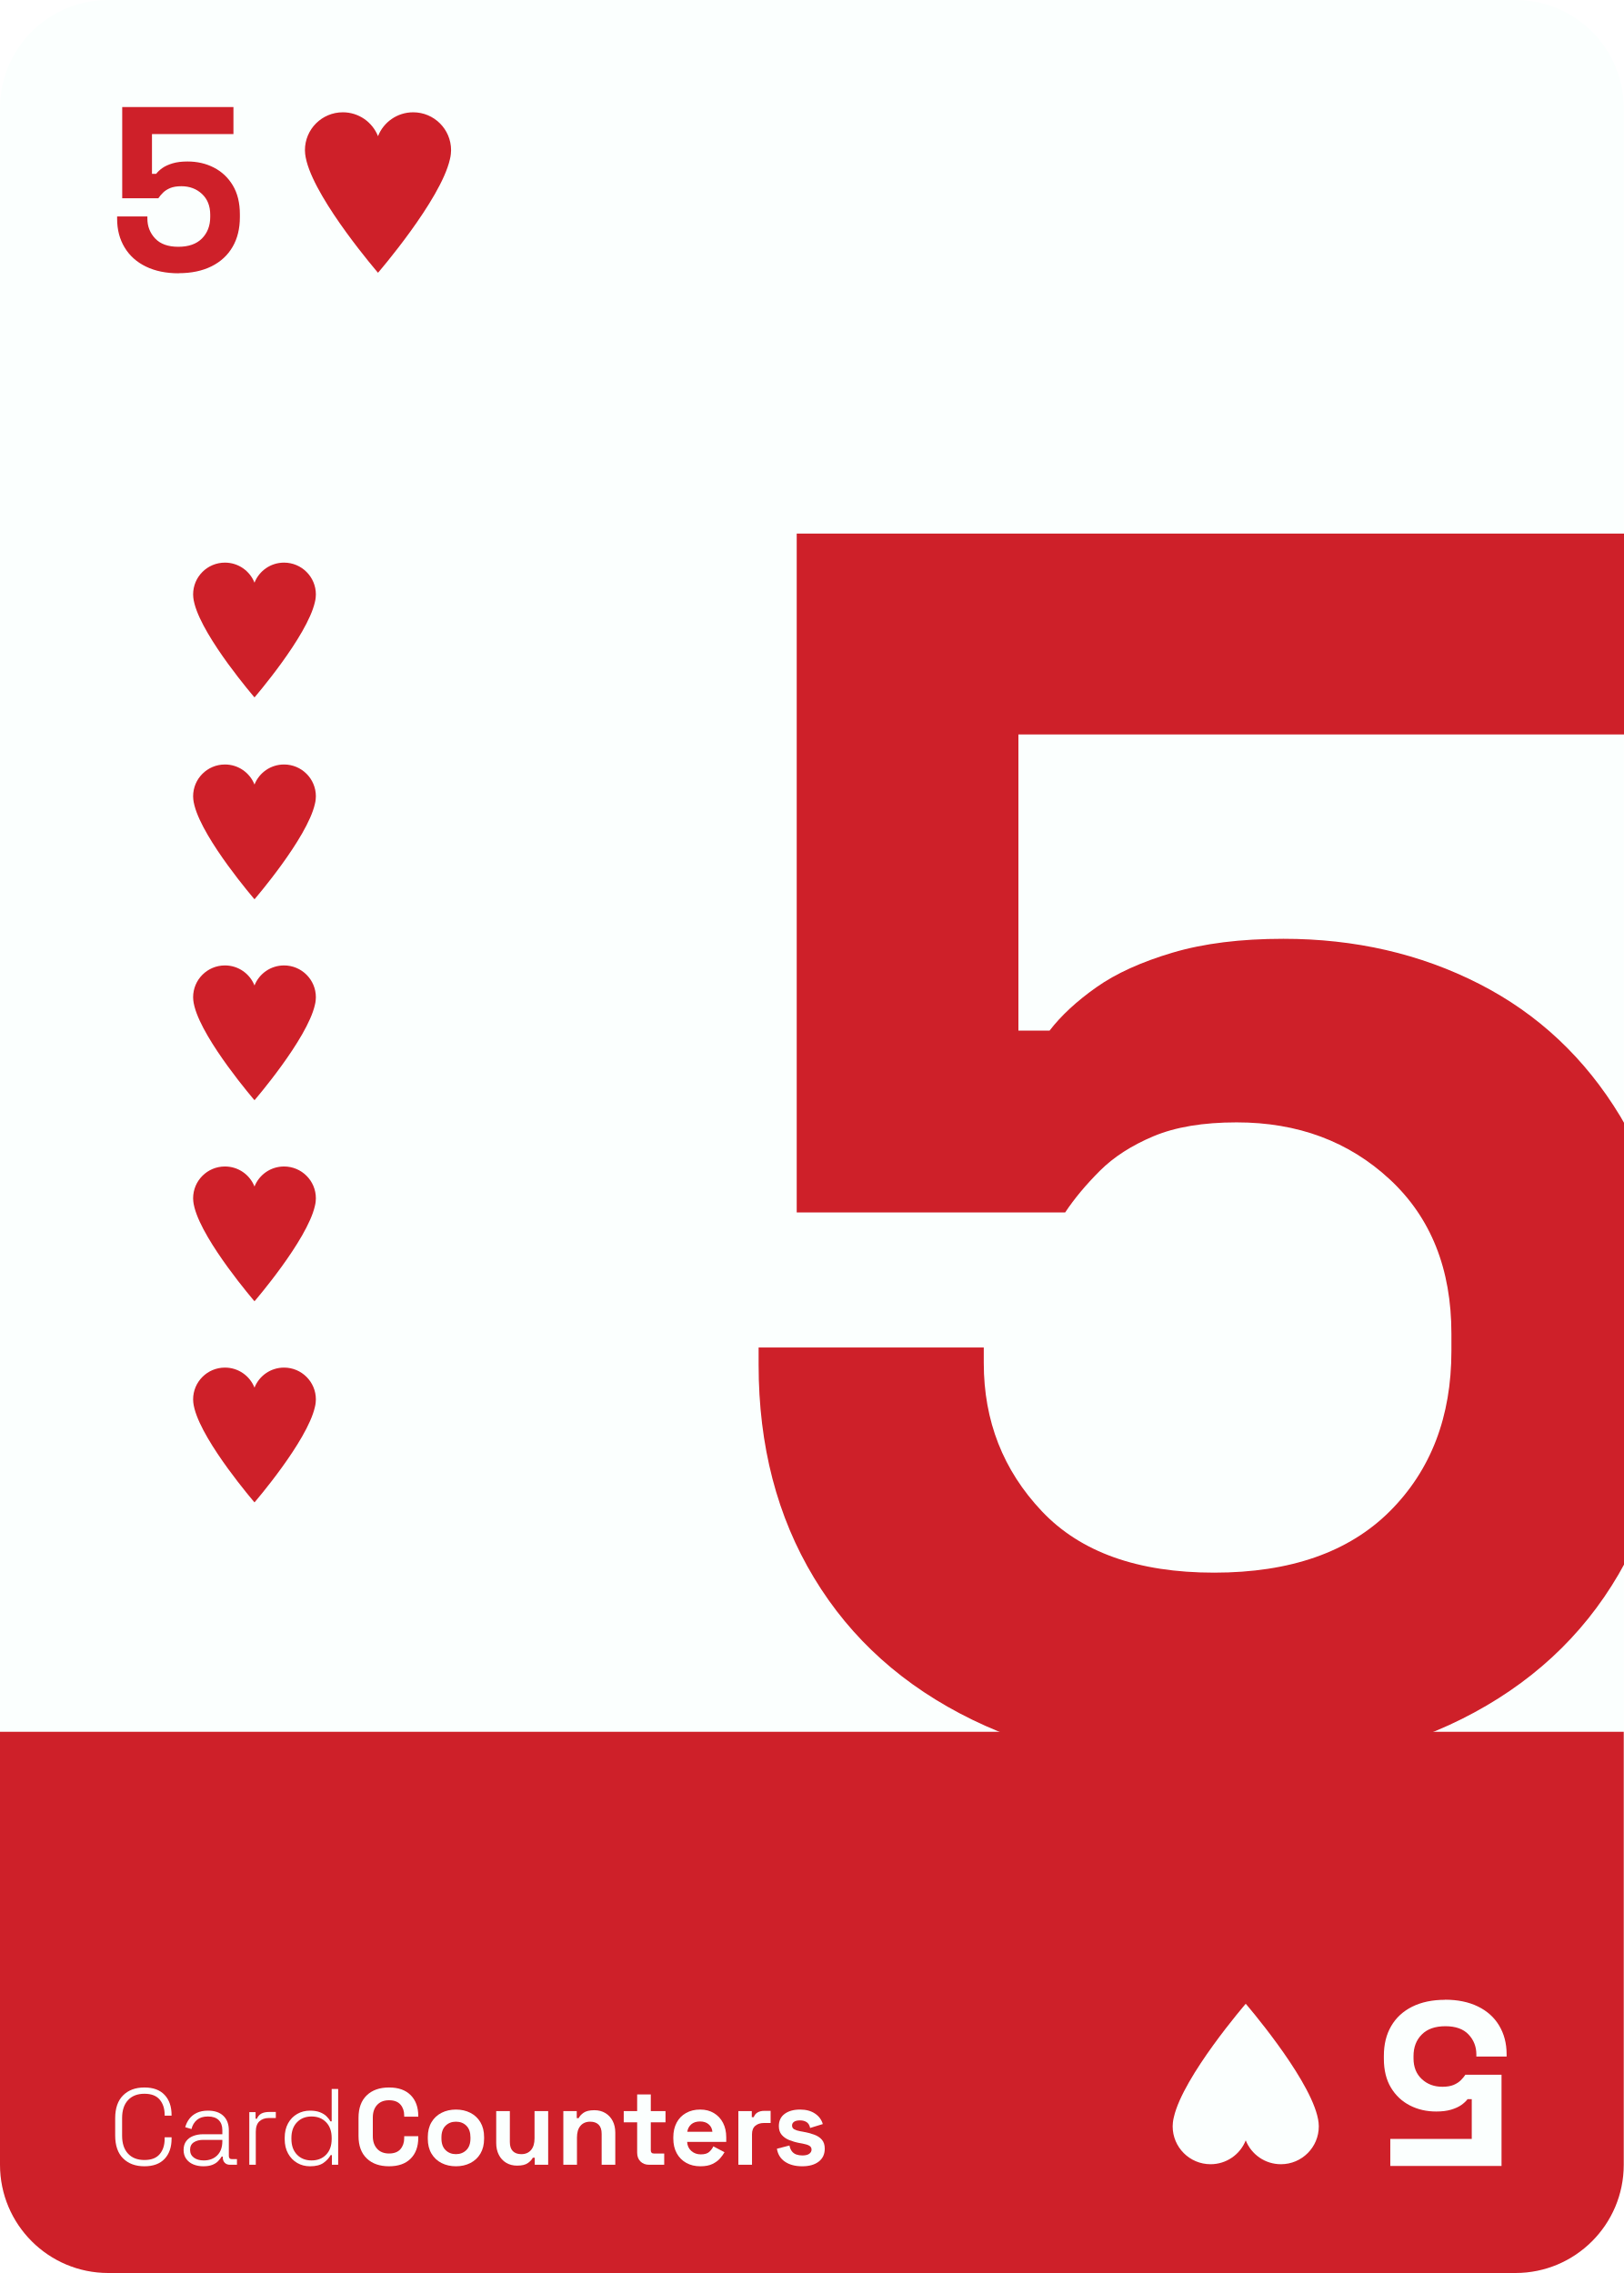
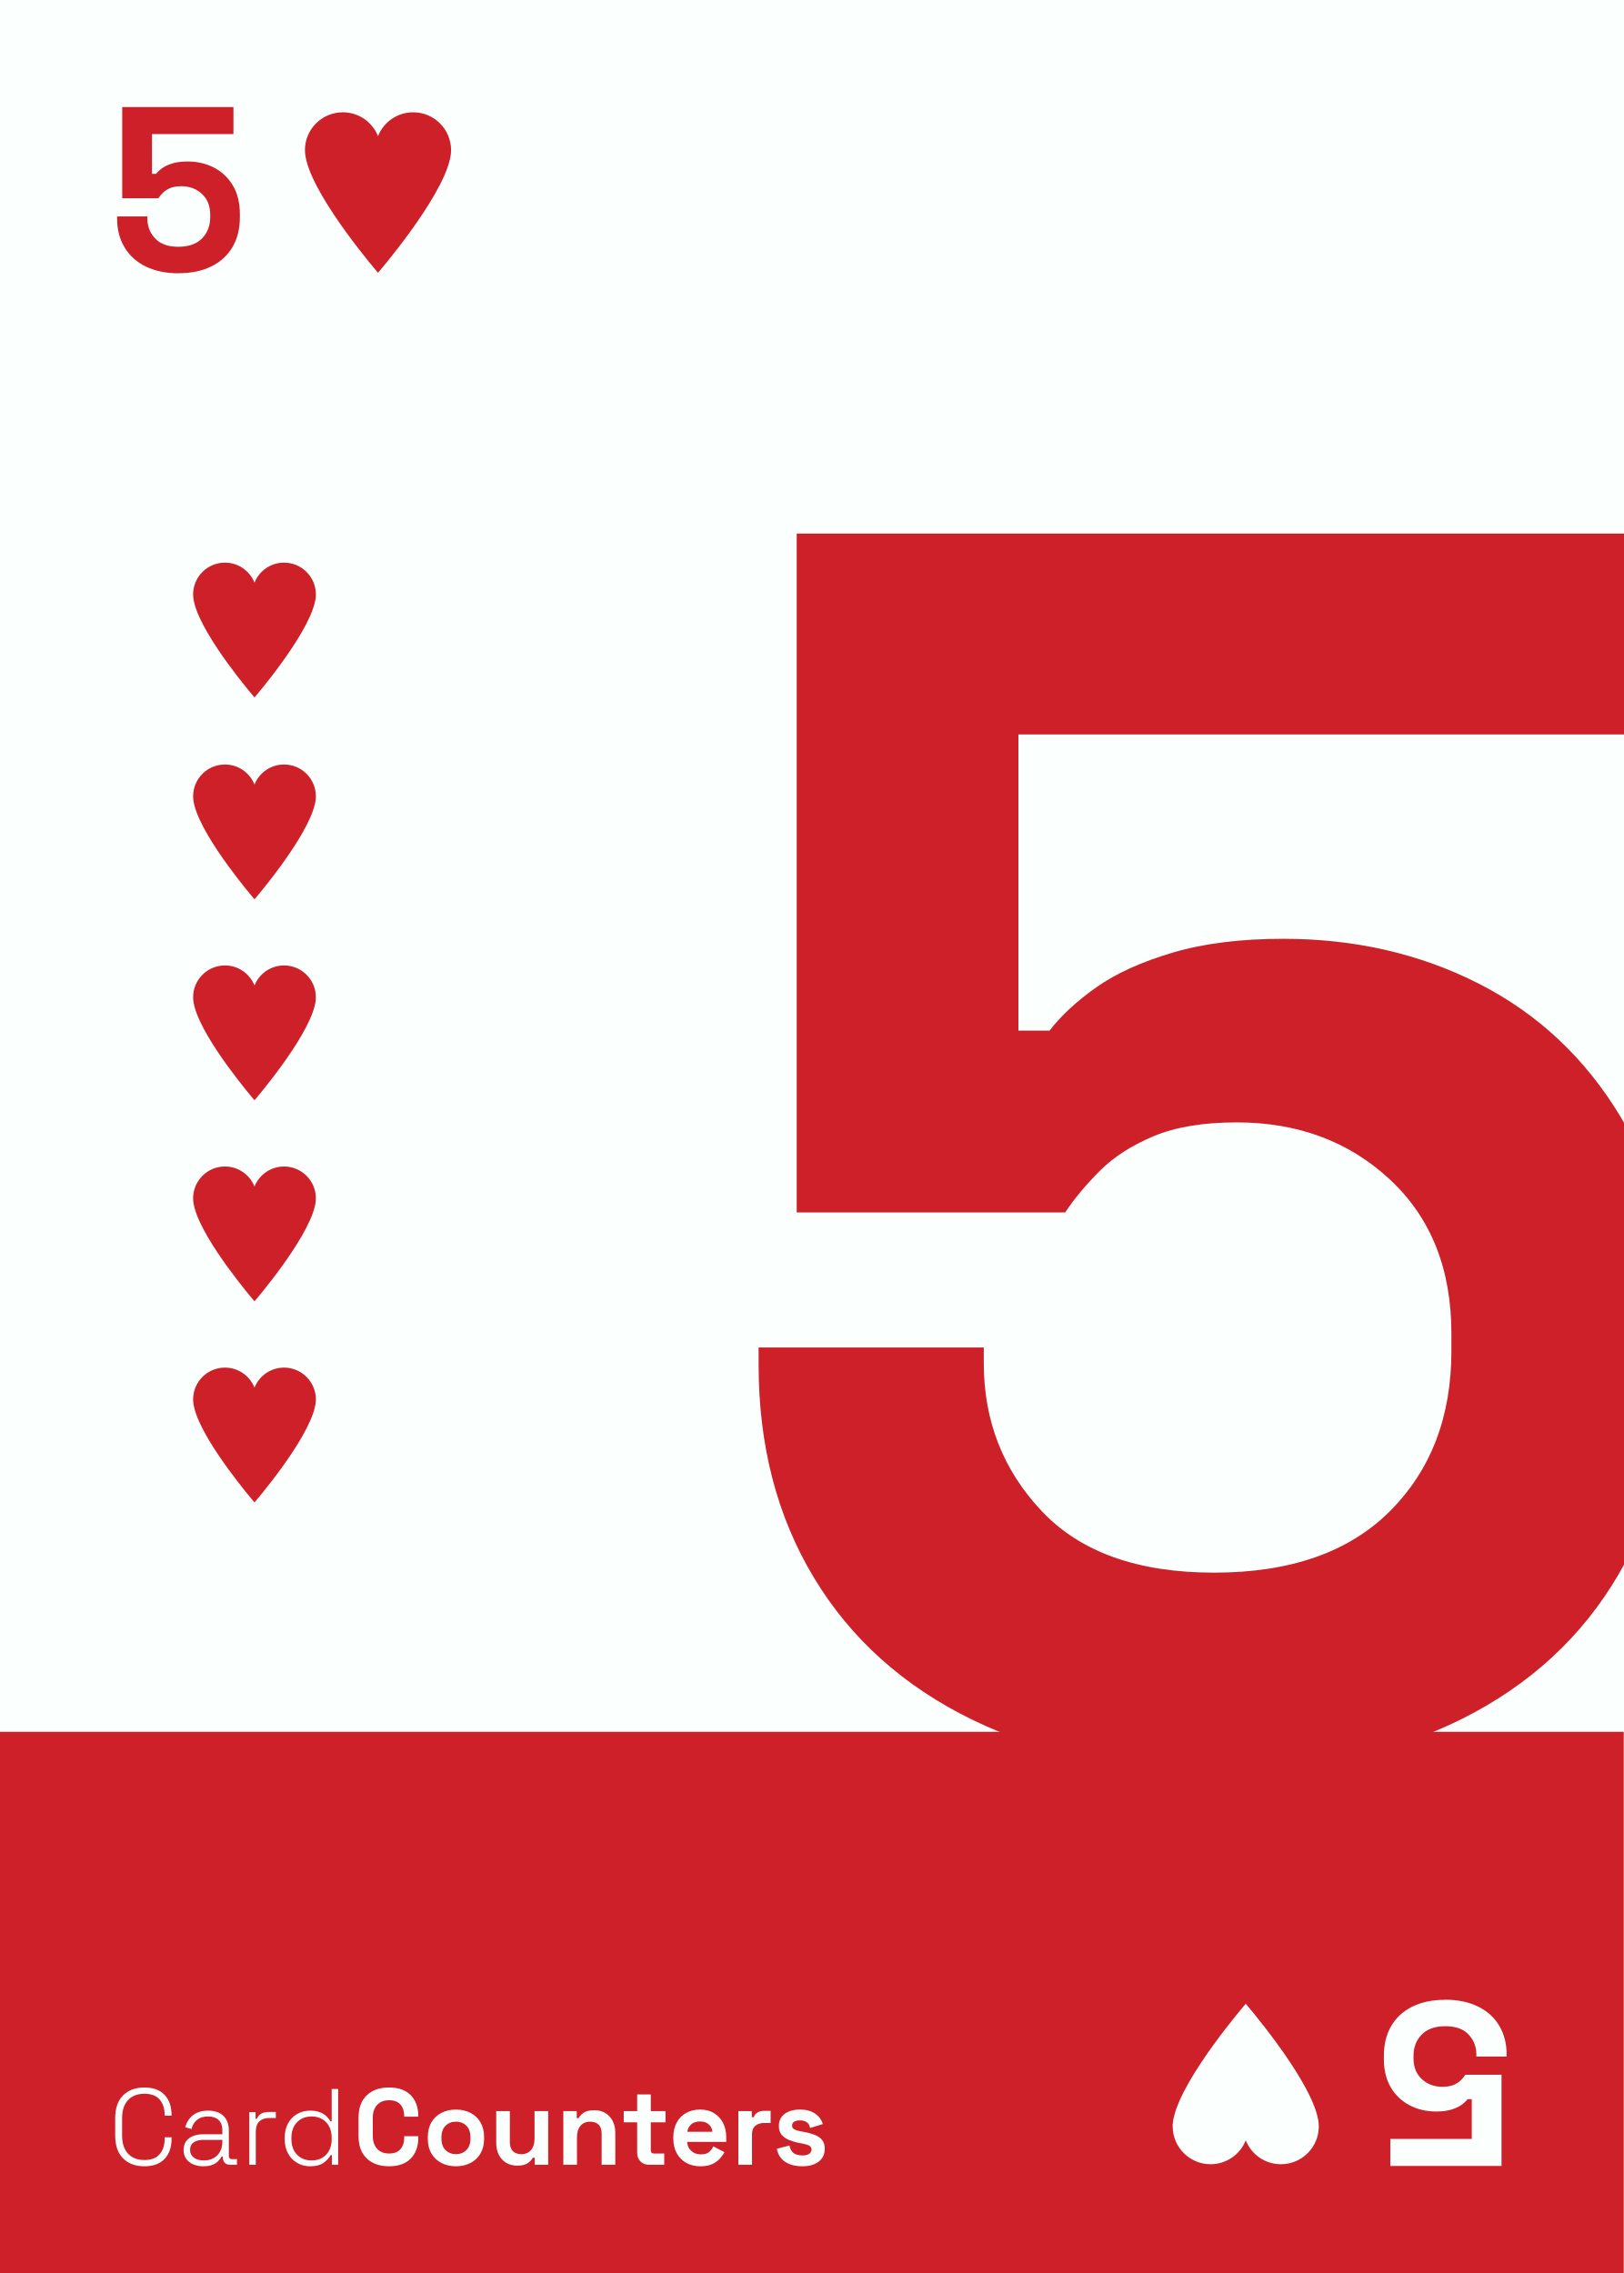
- <svg xmlns="http://www.w3.org/2000/svg" xmlns:xlink="http://www.w3.org/1999/xlink" id="Layer_1" data-name="Layer 1" viewBox="0 0 300 420">
+ <svg xmlns="http://www.w3.org/2000/svg" xmlns:xlink="http://www.w3.org/1999/xlink" id="Layer_1" version="1.1" viewBox="0 0 300 420">
  <defs>
    <style>
-       .cls-1 {
+       .st0 {
+         fill: none;
+       }
+ 
+       .st1 {
        fill: #ce2029;
      }

-       .cls-2 {
+       .st2 {
+         clip-path: url(#clippath-1);
+       }
+ 
+       .st3 {
+         clip-path: url(#clippath-3);
+       }
+ 
+       .st4 {
+         clip-path: url(#clippath-4);
+       }
+ 
+       .st5 {
+         clip-path: url(#clippath-2);
+       }
+ 
+       .st6 {
+         clip-path: url(#clippath-5);
+       }
+ 
+       .st7 {
        fill: #fbfffe;
+       }
+ 
+       .st8 {
+         clip-path: url(#clippath);
      }
    </style>
    <symbol id="Hearts" viewBox="0 0 27 29.65">
-       <path class="cls-1" d="M27,7c0,.22-.01.45-.04.68-.03.33-.09.67-.18,1.02-1.72,7.55-13.28,20.95-13.28,20.95,0,0-11.18-12.96-13.19-20.57-.02-.06-.03-.11-.04-.17-.11-.43-.19-.84-.23-1.23-.03-.23-.04-.46-.04-.68C0,3.13,3.13,0,7,0c2.95,0,5.47,1.82,6.5,4.41,1.02-2.59,3.55-4.41,6.5-4.41,3.86,0,7,3.13,7,7Z" />
+       <path class="st1" d="M27,22.65c0-.22-.01-.45-.04-.68-.03-.33-.09-.67-.18-1.02C25.06,13.4,13.5,0,13.5,0,13.5,0,2.32,12.96.31,20.57c-.02.06-.03.11-.04.17-.11.43-.19.84-.23,1.23-.03.23-.04.46-.04.68,0,3.87,3.13,7,7,7,2.95,0,5.47-1.82,6.5-4.41,1.02,2.59,3.55,4.41,6.5,4.41,3.86,0,7-3.13,7-7Z" />
    </symbol>
-     <symbol id="Hearts_Light_" data-name="Hearts (Light)" viewBox="0 0 27 29.65">
-       <path class="cls-2" d="M0,22.65c0-.22.01-.45.04-.68.03-.33.09-.67.18-1.02C1.94,13.4,13.5,0,13.5,0c0,0,11.18,12.96,13.19,20.57.02.06.03.11.04.17.11.43.19.84.23,1.23.03.23.04.46.04.68,0,3.87-3.13,7-7,7-2.95,0-5.47-1.82-6.5-4.41-1.02,2.59-3.55,4.41-6.5,4.41-3.86,0-7-3.13-7-7Z" />
+     <symbol id="Hearts_Light_" viewBox="0 0 27 29.65">
+       <path class="st7" d="M0,7c0,.22,0,.45.04.68.03.33.09.67.18,1.02,1.72,7.55,13.28,20.95,13.28,20.95,0,0,11.18-12.96,13.19-20.57.02-.06.03-.11.04-.17.11-.43.19-.84.23-1.23.03-.23.04-.46.04-.68,0-3.87-3.13-7-7-7-2.95,0-5.47,1.82-6.5,4.41C12.48,1.82,9.95,0,7,0,3.14,0,0,3.13,0,7Z" />
    </symbol>
+     <clipPath id="clippath">
+       <rect class="st0" x="35.68" y="103.96" width="22.68" height="24.91" />
+     </clipPath>
+     <clipPath id="clippath-1">
+       <rect class="st0" x="35.68" y="141.26" width="22.68" height="24.91" />
+     </clipPath>
+     <clipPath id="clippath-2">
+       <rect class="st0" x="35.68" y="178.39" width="22.68" height="24.91" />
+     </clipPath>
+     <clipPath id="clippath-3">
+       <rect class="st0" x="35.68" y="215.54" width="22.68" height="24.91" />
+     </clipPath>
+     <clipPath id="clippath-4">
+       <rect class="st0" x="35.68" y="252.7" width="22.68" height="24.91" />
+     </clipPath>
+     <clipPath id="clippath-5">
+       <rect class="st0" x="56.34" y="20.75" width="27" height="29.65" />
+     </clipPath>
  </defs>
-   <rect class="cls-2" x="0" width="300" height="420" rx="20" ry="20" />
-   <path class="cls-1" d="M224.96,327.07c-17.5,0-32.59-3.1-45.28-9.28-12.7-6.19-22.46-14.93-29.28-26.24-6.83-11.3-10.24-24.42-10.24-39.36v-3.2h41.6v2.88c0,10.67,3.57,19.79,10.72,27.36,7.15,7.58,17.76,11.36,31.84,11.36s24.91-3.79,32.48-11.36c7.57-7.57,11.36-17.44,11.36-29.6v-3.2c0-11.95-3.79-21.44-11.36-28.48-7.57-7.04-17.01-10.56-28.32-10.56-6.19,0-11.31.86-15.36,2.56-4.06,1.71-7.36,3.84-9.92,6.4-2.56,2.56-4.7,5.12-6.4,7.68h-49.6v-125.44h152.96v37.12h-112v54.72h5.76c2.13-2.77,5.01-5.44,8.64-8,3.62-2.56,8.32-4.69,14.08-6.4,5.76-1.71,12.58-2.56,20.48-2.56,13.23,0,25.28,2.77,36.16,8.32,10.88,5.55,19.57,13.71,26.08,24.48,6.51,10.78,9.76,24.06,9.76,39.84v3.84c0,15.79-3.36,29.44-10.08,40.96-6.72,11.52-16.38,20.43-28.96,26.72-12.59,6.29-27.63,9.44-45.12,9.44Z" />
-   <path class="cls-1" d="M0,320h300v80c0,11.04-8.96,20-20,20H20C8.96,420,0,411.04,0,400v-80H0Z" />
-   <path class="cls-1" d="M33.03,50.5c-2.35,0-4.38-.42-6.08-1.25-1.71-.83-3.02-2.01-3.93-3.53-.92-1.52-1.38-3.28-1.38-5.29v-.43h5.59v.39c0,1.43.48,2.66,1.44,3.68.96,1.02,2.39,1.53,4.28,1.53s3.35-.51,4.36-1.53,1.53-2.34,1.53-3.98v-.43c0-1.6-.51-2.88-1.53-3.83-1.02-.95-2.29-1.42-3.81-1.42-.83,0-1.52.12-2.06.34-.54.23-.99.52-1.33.86-.34.34-.63.69-.86,1.03h-6.67v-16.86h20.55v4.99h-15.05v7.35h.77c.29-.37.67-.73,1.16-1.08.49-.34,1.12-.63,1.89-.86.77-.23,1.69-.34,2.75-.34,1.78,0,3.4.37,4.86,1.12,1.46.75,2.63,1.84,3.5,3.29.87,1.45,1.31,3.23,1.31,5.35v.52c0,2.12-.45,3.96-1.35,5.5-.9,1.55-2.2,2.75-3.89,3.59-1.69.84-3.71,1.27-6.06,1.27Z" />
-   <path class="cls-2" d="M266.97,369.5c2.35,0,4.38.42,6.08,1.25,1.71.83,3.02,2.01,3.93,3.53s1.38,3.28,1.38,5.29v.43h-5.59v-.39c0-1.43-.48-2.66-1.44-3.68-.96-1.02-2.39-1.53-4.28-1.53s-3.35.51-4.36,1.53c-1.02,1.02-1.53,2.34-1.53,3.98v.43c0,1.6.51,2.88,1.53,3.83,1.02.95,2.29,1.42,3.81,1.42.83,0,1.52-.12,2.06-.34.54-.23.99-.52,1.33-.86.34-.34.63-.69.86-1.03h6.67v16.86h-20.55v-4.99h15.05v-7.35h-.77c-.29.37-.67.73-1.16,1.08-.49.34-1.12.63-1.89.86-.77.23-1.69.34-2.75.34-1.78,0-3.4-.37-4.86-1.12-1.46-.75-2.63-1.84-3.5-3.29-.87-1.45-1.31-3.23-1.31-5.35v-.52c0-2.12.45-3.96,1.35-5.5.9-1.55,2.2-2.75,3.89-3.59,1.69-.84,3.71-1.27,6.06-1.27Z" />
+   <rect class="st7" width="300" height="420" />
+   <path class="st1" d="M224.96,327.07c-17.5,0-32.59-3.1-45.28-9.28-12.7-6.19-22.46-14.93-29.28-26.24-6.83-11.3-10.24-24.42-10.24-39.36v-3.2h41.6v2.88c0,10.67,3.57,19.79,10.72,27.36,7.15,7.58,17.76,11.36,31.84,11.36s24.91-3.79,32.48-11.36c7.57-7.57,11.36-17.44,11.36-29.6v-3.2c0-11.95-3.79-21.44-11.36-28.48-7.57-7.04-17.01-10.56-28.32-10.56-6.19,0-11.31.86-15.36,2.56-4.06,1.71-7.36,3.84-9.92,6.4s-4.7,5.12-6.4,7.68h-49.6v-125.44h152.96v37.12h-112v54.72h5.76c2.13-2.77,5.01-5.44,8.64-8,3.62-2.56,8.32-4.69,14.08-6.4,5.76-1.71,12.58-2.56,20.48-2.56,13.23,0,25.28,2.77,36.16,8.32s19.57,13.71,26.08,24.48c6.51,10.78,9.76,24.06,9.76,39.84v3.84c0,15.79-3.36,29.44-10.08,40.96-6.72,11.52-16.38,20.43-28.96,26.72-12.59,6.29-27.63,9.44-45.12,9.44h0Z" />
+   <path class="st1" d="M0,320h300v100H0v-100h0Z" />
+   <path class="st1" d="M33.03,50.5c-2.35,0-4.38-.42-6.08-1.25-1.71-.83-3.02-2.01-3.93-3.53-.92-1.52-1.38-3.28-1.38-5.29v-.43h5.59v.39c0,1.43.48,2.66,1.44,3.68.96,1.02,2.39,1.53,4.28,1.53s3.35-.51,4.36-1.53,1.53-2.34,1.53-3.98v-.43c0-1.6-.51-2.88-1.53-3.83-1.02-.95-2.29-1.42-3.81-1.42-.83,0-1.52.12-2.06.34-.54.23-.99.52-1.33.86s-.63.69-.86,1.03h-6.67v-16.86h20.55v4.99h-15.05v7.35h.77c.29-.37.67-.73,1.16-1.08.49-.34,1.12-.63,1.89-.86.77-.23,1.69-.34,2.75-.34,1.78,0,3.4.37,4.86,1.12s2.63,1.84,3.5,3.29,1.31,3.23,1.31,5.35v.52c0,2.12-.45,3.96-1.35,5.5-.9,1.55-2.2,2.75-3.89,3.59s-3.71,1.27-6.06,1.27v.02Z" />
+   <path class="st7" d="M266.97,369.5c2.35,0,4.38.42,6.08,1.25,1.71.83,3.02,2.01,3.93,3.53s1.38,3.28,1.38,5.29v.43h-5.59v-.39c0-1.43-.48-2.66-1.44-3.68s-2.39-1.53-4.28-1.53-3.35.51-4.36,1.53c-1.02,1.02-1.53,2.34-1.53,3.98v.43c0,1.6.51,2.88,1.53,3.83,1.02.95,2.29,1.42,3.81,1.42.83,0,1.52-.12,2.06-.34.54-.23.99-.52,1.33-.86s.63-.69.86-1.03h6.67v16.86h-20.55v-4.99h15.05v-7.35h-.77c-.29.37-.67.73-1.16,1.08-.49.34-1.12.63-1.89.86-.77.23-1.69.34-2.75.34-1.78,0-3.4-.37-4.86-1.12s-2.63-1.84-3.5-3.29-1.31-3.23-1.31-5.35v-.52c0-2.12.45-3.96,1.35-5.5.9-1.55,2.2-2.75,3.89-3.59s3.71-1.27,6.06-1.27v-.02Z" />
  <g>
-     <path class="cls-2" d="M26.68,400.28c-1.64,0-2.95-.48-3.93-1.45s-1.47-2.38-1.47-4.25v-3.16c0-1.87.49-3.28,1.47-4.25s2.29-1.45,3.93-1.45,2.87.46,3.73,1.37c.86.91,1.29,2.16,1.29,3.73v.1h-1.28v-.14c0-1.15-.3-2.08-.91-2.81-.61-.73-1.55-1.09-2.83-1.09s-2.3.39-3.03,1.18c-.73.79-1.09,1.89-1.09,3.32v3.24c0,1.43.36,2.53,1.09,3.32.73.79,1.74,1.18,3.03,1.18s2.22-.36,2.83-1.09c.61-.73.91-1.66.91-2.81v-.3h1.28v.26c0,1.57-.43,2.82-1.29,3.73-.86.91-2.1,1.37-3.73,1.37Z" />
-     <path class="cls-2" d="M37.56,400.28c-.68,0-1.3-.12-1.85-.35-.55-.23-.99-.58-1.31-1.03-.32-.45-.48-1-.48-1.64s.16-1.19.48-1.62c.32-.43.75-.75,1.3-.96.55-.21,1.15-.32,1.82-.32h3.56v-.78c0-.79-.23-1.4-.68-1.84-.45-.44-1.11-.66-1.98-.66s-1.53.21-2.03.63-.84.98-1.01,1.69l-1.16-.34c.16-.57.41-1.09.76-1.55.35-.46.81-.83,1.38-1.1s1.26-.41,2.06-.41c1.23,0,2.18.32,2.85.96.67.64,1.01,1.53,1.01,2.68v4.72c0,.4.19.6.56.6h.94v1.04h-1.28c-.41,0-.74-.12-.98-.37-.24-.25-.36-.58-.36-1.01v-.14h-.2c-.17.29-.4.58-.67.86-.27.28-.63.51-1.07.68-.44.17-.99.26-1.66.26ZM37.64,399.2c1.03,0,1.86-.31,2.49-.93.63-.62.95-1.5.95-2.63v-.24h-3.54c-.69,0-1.27.15-1.73.45-.46.3-.69.76-.69,1.39s.24,1.11.71,1.45c.47.34,1.08.51,1.81.51Z" />
-     <path class="cls-2" d="M46.06,400v-9.72h1.16v1.22h.24c.19-.44.46-.76.83-.96.37-.2.88-.3,1.53-.3h1.14v1.12h-1.28c-.73,0-1.32.21-1.76.62-.44.41-.66,1.06-.66,1.94v6.08h-1.2Z" />
-     <path class="cls-2" d="M57.28,400.28c-.87,0-1.65-.2-2.36-.61-.71-.41-1.27-.99-1.69-1.74-.42-.75-.63-1.64-.63-2.67v-.24c0-1.03.21-1.92.62-2.67.41-.75.98-1.33,1.69-1.74.71-.41,1.5-.61,2.37-.61.72,0,1.33.1,1.82.29s.9.44,1.21.74c.31.3.56.62.73.95h.24v-5.98h1.2v14h-1.16v-1.78h-.24c-.28.53-.72,1.01-1.31,1.43-.59.42-1.42.63-2.49.63ZM57.56,399.2c1.11,0,2-.35,2.69-1.06.69-.71,1.03-1.68,1.03-2.92v-.16c0-1.24-.34-2.21-1.03-2.92-.69-.71-1.58-1.06-2.69-1.06s-1.99.35-2.68,1.06c-.69.71-1.04,1.68-1.04,2.92v.16c0,1.24.35,2.21,1.04,2.92.69.71,1.59,1.06,2.68,1.06Z" />
-     <path class="cls-2" d="M71.88,400.28c-1.73,0-3.11-.48-4.12-1.45-1.01-.97-1.52-2.35-1.52-4.15v-3.36c0-1.8.51-3.18,1.52-4.15,1.01-.97,2.39-1.45,4.12-1.45s3.05.47,3.99,1.41c.94.94,1.41,2.23,1.41,3.87v.12h-2.6v-.2c0-.83-.23-1.51-.69-2.04s-1.16-.8-2.11-.8-1.67.29-2.2.86-.8,1.35-.8,2.34v3.44c0,.97.27,1.75.8,2.33s1.27.87,2.2.87,1.65-.27,2.11-.81.69-1.22.69-2.03v-.36h2.6v.28c0,1.64-.47,2.93-1.41,3.87-.94.94-2.27,1.41-3.99,1.41Z" />
-     <path class="cls-2" d="M84.24,400.28c-.99,0-1.87-.2-2.66-.6-.79-.4-1.41-.98-1.86-1.74-.45-.76-.68-1.67-.68-2.74v-.32c0-1.07.23-1.98.68-2.74.45-.76,1.07-1.34,1.86-1.74.79-.4,1.67-.6,2.66-.6s1.87.2,2.66.6c.79.4,1.41.98,1.86,1.74.45.76.68,1.67.68,2.74v.32c0,1.07-.23,1.98-.68,2.74-.45.76-1.07,1.34-1.86,1.74-.79.4-1.67.6-2.66.6ZM84.24,398.04c.77,0,1.41-.25,1.92-.75.51-.5.76-1.22.76-2.15v-.2c0-.93-.25-1.65-.75-2.15s-1.14-.75-1.93-.75-1.41.25-1.92.75c-.51.5-.76,1.22-.76,2.15v.2c0,.93.25,1.65.76,2.15.51.5,1.15.75,1.92.75Z" />
-     <path class="cls-2" d="M95.54,400.16c-.77,0-1.45-.18-2.03-.53-.58-.35-1.03-.84-1.35-1.47-.32-.63-.48-1.35-.48-2.16v-5.92h2.52v5.72c0,.75.18,1.31.55,1.68.37.37.89.56,1.57.56.77,0,1.37-.26,1.8-.77.43-.51.64-1.23.64-2.15v-5.04h2.52v9.92h-2.48v-1.3h-.36c-.16.33-.46.66-.9.98-.44.32-1.11.48-2,.48Z" />
-     <path class="cls-2" d="M104.08,400v-9.92h2.48v1.3h.36c.16-.35.46-.68.9-.99.44-.31,1.11-.47,2-.47.77,0,1.45.18,2.03.53s1.03.84,1.35,1.46.48,1.34.48,2.17v5.92h-2.52v-5.72c0-.75-.18-1.31-.55-1.68-.37-.37-.89-.56-1.57-.56-.77,0-1.37.26-1.8.77-.43.51-.64,1.23-.64,2.15v5.04h-2.52Z" />
-     <path class="cls-2" d="M119.92,400c-.65,0-1.18-.2-1.59-.61-.41-.41-.61-.95-.61-1.63v-5.6h-2.48v-2.08h2.48v-3.08h2.52v3.08h2.72v2.08h-2.72v5.16c0,.4.19.6.56.6h1.92v2.08h-2.8Z" />
-     <path class="cls-2" d="M129.4,400.28c-.99,0-1.86-.21-2.61-.63-.75-.42-1.34-1.01-1.76-1.78-.42-.77-.63-1.67-.63-2.71v-.24c0-1.04.21-1.94.62-2.71.41-.77.99-1.36,1.74-1.78s1.61-.63,2.6-.63,1.82.22,2.54.65c.72.43,1.28,1.03,1.68,1.8s.6,1.66.6,2.67v.86h-7.22c.03.68.28,1.23.76,1.66.48.43,1.07.64,1.76.64s1.23-.15,1.56-.46c.33-.31.59-.65.76-1.02l2.06,1.08c-.19.35-.46.72-.81,1.13-.35.41-.82.75-1.41,1.04-.59.29-1.33.43-2.24.43ZM126.98,393.9h4.64c-.05-.57-.28-1.03-.69-1.38-.41-.35-.94-.52-1.59-.52s-1.22.17-1.62.52c-.4.35-.65.81-.74,1.38Z" />
-     <path class="cls-2" d="M136.42,400v-9.92h2.48v1.12h.36c.15-.4.39-.69.73-.88.34-.19.74-.28,1.19-.28h1.2v2.24h-1.24c-.64,0-1.17.17-1.58.51-.41.34-.62.86-.62,1.57v5.64h-2.52Z" />
-     <path class="cls-2" d="M148.22,400.28c-1.29,0-2.35-.28-3.18-.84-.83-.56-1.33-1.36-1.5-2.4l2.32-.6c.09.47.25.83.47,1.1.22.27.49.46.82.57.33.11.68.17,1.07.17.59,0,1.02-.1,1.3-.31.28-.21.42-.46.42-.77s-.13-.54-.4-.71-.69-.3-1.28-.41l-.56-.1c-.69-.13-1.33-.32-1.9-.55-.57-.23-1.03-.56-1.38-.97-.35-.41-.52-.95-.52-1.6,0-.99.36-1.74,1.08-2.27.72-.53,1.67-.79,2.84-.79,1.11,0,2.03.25,2.76.74s1.21,1.14,1.44,1.94l-2.34.72c-.11-.51-.32-.87-.65-1.08-.33-.21-.73-.32-1.21-.32s-.85.08-1.1.25c-.25.17-.38.4-.38.69,0,.32.13.56.4.71.27.15.63.27,1.08.35l.56.1c.75.13,1.42.31,2.03.53.61.22,1.09.53,1.44.94.35.41.53.96.53,1.65,0,1.04-.38,1.84-1.13,2.41-.75.57-1.76.85-3.03.85Z" />
+     <path class="st7" d="M26.68,400.28c-1.64,0-2.95-.48-3.93-1.45s-1.47-2.38-1.47-4.25v-3.16c0-1.87.49-3.28,1.47-4.25s2.29-1.45,3.93-1.45,2.87.46,3.73,1.37,1.29,2.16,1.29,3.73v.1h-1.28v-.14c0-1.15-.3-2.08-.91-2.81s-1.55-1.09-2.83-1.09-2.3.39-3.03,1.18c-.73.79-1.09,1.89-1.09,3.32v3.24c0,1.43.36,2.53,1.09,3.32s1.74,1.18,3.03,1.18,2.22-.36,2.83-1.09.91-1.66.91-2.81v-.3h1.28v.26c0,1.57-.43,2.82-1.29,3.73s-2.1,1.37-3.73,1.37Z" />
+     <path class="st7" d="M37.56,400.28c-.68,0-1.3-.12-1.85-.35s-.99-.58-1.31-1.03-.48-1-.48-1.64.16-1.19.48-1.62.75-.75,1.3-.96,1.15-.32,1.82-.32h3.56v-.78c0-.79-.23-1.4-.68-1.84s-1.11-.66-1.98-.66-1.53.21-2.03.63-.84.98-1.01,1.69l-1.16-.34c.16-.57.41-1.09.76-1.55s.81-.83,1.38-1.1,1.26-.41,2.06-.41c1.23,0,2.18.32,2.85.96.67.64,1.01,1.53,1.01,2.68v4.72c0,.4.19.6.56.6h.94v1.04h-1.28c-.41,0-.74-.12-.98-.37-.24-.25-.36-.58-.36-1.01v-.14h-.2c-.17.29-.4.58-.67.86-.27.28-.63.51-1.07.68-.44.17-.99.26-1.66.26h0ZM37.64,399.2c1.03,0,1.86-.31,2.49-.93s.95-1.5.95-2.63v-.24h-3.54c-.69,0-1.27.15-1.73.45-.46.3-.69.76-.69,1.39s.24,1.11.71,1.45c.47.34,1.08.51,1.81.51h0Z" />
+     <path class="st7" d="M46.06,400v-9.72h1.16v1.22h.24c.19-.44.46-.76.83-.96.37-.2.88-.3,1.53-.3h1.14v1.12h-1.28c-.73,0-1.32.21-1.76.62s-.66,1.06-.66,1.94v6.08h-1.2Z" />
+     <path class="st7" d="M57.28,400.28c-.87,0-1.65-.2-2.36-.61-.71-.41-1.27-.99-1.69-1.74s-.63-1.64-.63-2.67v-.24c0-1.03.21-1.92.62-2.67s.98-1.33,1.69-1.74,1.5-.61,2.37-.61c.72,0,1.33.1,1.82.29s.9.44,1.21.74c.31.3.56.62.73.95h.24v-5.98h1.2v14h-1.16v-1.78h-.24c-.28.53-.72,1.01-1.31,1.43-.59.42-1.42.63-2.49.63h0ZM57.56,399.2c1.11,0,2-.35,2.69-1.06s1.03-1.68,1.03-2.92v-.16c0-1.24-.34-2.21-1.03-2.92-.69-.71-1.58-1.06-2.69-1.06s-1.99.35-2.68,1.06-1.04,1.68-1.04,2.92v.16c0,1.24.35,2.21,1.04,2.92.69.71,1.59,1.06,2.68,1.06Z" />
+     <path class="st7" d="M71.88,400.28c-1.73,0-3.11-.48-4.12-1.45s-1.52-2.35-1.52-4.15v-3.36c0-1.8.51-3.18,1.52-4.15,1.01-.97,2.39-1.45,4.12-1.45s3.05.47,3.99,1.41c.94.94,1.41,2.23,1.41,3.87v.12h-2.6v-.2c0-.83-.23-1.51-.69-2.04s-1.16-.8-2.11-.8-1.67.29-2.2.86-.8,1.35-.8,2.34v3.44c0,.97.27,1.75.8,2.33s1.27.87,2.2.87,1.65-.27,2.11-.81.69-1.22.69-2.03v-.36h2.6v.28c0,1.64-.47,2.93-1.41,3.87s-2.27,1.41-3.99,1.41h0Z" />
+     <path class="st7" d="M84.24,400.28c-.99,0-1.87-.2-2.66-.6s-1.41-.98-1.86-1.74c-.45-.76-.68-1.67-.68-2.74v-.32c0-1.07.23-1.98.68-2.74.45-.76,1.07-1.34,1.86-1.74s1.67-.6,2.66-.6,1.87.2,2.66.6,1.41.98,1.86,1.74c.45.76.68,1.67.68,2.74v.32c0,1.07-.23,1.98-.68,2.74-.45.76-1.07,1.34-1.86,1.74s-1.67.6-2.66.6ZM84.24,398.04c.77,0,1.41-.25,1.92-.75.51-.5.76-1.22.76-2.15v-.2c0-.93-.25-1.65-.75-2.15s-1.14-.75-1.93-.75-1.41.25-1.92.75c-.51.5-.76,1.22-.76,2.15v.2c0,.93.25,1.65.76,2.15s1.15.75,1.92.75Z" />
+     <path class="st7" d="M95.54,400.16c-.77,0-1.45-.18-2.03-.53s-1.03-.84-1.35-1.47-.48-1.35-.48-2.16v-5.92h2.52v5.72c0,.75.18,1.31.55,1.68s.89.56,1.57.56c.77,0,1.37-.26,1.8-.77.43-.51.64-1.23.64-2.15v-5.04h2.52v9.92h-2.48v-1.3h-.36c-.16.33-.46.66-.9.98s-1.11.48-2,.48h0Z" />
+     <path class="st7" d="M104.08,400v-9.92h2.48v1.3h.36c.16-.35.46-.68.9-.99s1.11-.47,2-.47c.77,0,1.45.18,2.03.53s1.03.84,1.35,1.46.48,1.34.48,2.17v5.92h-2.52v-5.72c0-.75-.18-1.31-.55-1.68s-.89-.56-1.57-.56c-.77,0-1.37.26-1.8.77-.43.51-.64,1.23-.64,2.15v5.04h-2.52Z" />
+     <path class="st7" d="M119.92,400c-.65,0-1.18-.2-1.59-.61-.41-.41-.61-.95-.61-1.63v-5.6h-2.48v-2.08h2.48v-3.08h2.52v3.08h2.72v2.08h-2.72v5.16c0,.4.19.6.56.6h1.92v2.08s-2.8,0-2.8,0Z" />
+     <path class="st7" d="M129.4,400.28c-.99,0-1.86-.21-2.61-.63s-1.34-1.01-1.76-1.78c-.42-.77-.63-1.67-.63-2.71v-.24c0-1.04.21-1.94.62-2.71s.99-1.36,1.74-1.78,1.61-.63,2.6-.63,1.82.22,2.54.65c.72.43,1.28,1.03,1.68,1.8s.6,1.66.6,2.67v.86h-7.22c.03.68.28,1.23.76,1.66s1.07.64,1.76.64,1.23-.15,1.56-.46.59-.65.76-1.02l2.06,1.08c-.19.35-.46.72-.81,1.13-.35.41-.82.75-1.41,1.04s-1.33.43-2.24.43h0ZM126.98,393.9h4.64c-.05-.57-.28-1.03-.69-1.38s-.94-.52-1.59-.52-1.22.17-1.62.52c-.4.35-.65.81-.74,1.38Z" />
+     <path class="st7" d="M136.42,400v-9.92h2.48v1.12h.36c.15-.4.39-.69.73-.88s.74-.28,1.19-.28h1.2v2.24h-1.24c-.64,0-1.17.17-1.58.51s-.62.86-.62,1.57v5.64h-2.52,0Z" />
+     <path class="st7" d="M148.22,400.28c-1.29,0-2.35-.28-3.18-.84-.83-.56-1.33-1.36-1.5-2.4l2.32-.6c.09.47.25.83.47,1.1.22.27.49.46.82.57.33.11.68.17,1.07.17.59,0,1.02-.1,1.3-.31s.42-.46.42-.77-.13-.54-.4-.71-.69-.3-1.28-.41l-.56-.1c-.69-.13-1.33-.32-1.9-.55-.57-.23-1.03-.56-1.38-.97s-.52-.95-.52-1.6c0-.99.36-1.74,1.08-2.27s1.67-.79,2.84-.79,2.03.25,2.76.74,1.21,1.14,1.44,1.94l-2.34.72c-.11-.51-.32-.87-.65-1.08-.33-.21-.73-.32-1.21-.32s-.85.08-1.1.25-.38.4-.38.69c0,.32.13.56.4.71.27.15.63.27,1.08.35l.56.1c.75.13,1.42.31,2.03.53s1.09.53,1.44.94.53.96.53,1.65c0,1.04-.38,1.84-1.13,2.41s-1.76.85-3.03.85h0Z" />
  </g>
-   <use width="27" height="29.65" transform="translate(216.66 370.25)" xlink:href="#Hearts_Light_" />
-   <use width="27" height="29.65" transform="translate(35.68 103.96) scale(.84)" xlink:href="#Hearts" />
-   <use width="27" height="29.65" transform="translate(35.68 141.26) scale(.84)" xlink:href="#Hearts" />
-   <use width="27" height="29.65" transform="translate(35.68 178.39) scale(.84)" xlink:href="#Hearts" />
-   <use width="27" height="29.65" transform="translate(35.68 215.54) scale(.84)" xlink:href="#Hearts" />
-   <use width="27" height="29.65" transform="translate(35.68 252.7) scale(.84)" xlink:href="#Hearts" />
-   <use width="27" height="29.65" transform="translate(56.34 20.75)" xlink:href="#Hearts" />
+   <use width="27" height="29.65" transform="translate(216.66 399.9) scale(1 -1)" xlink:href="#Hearts_Light_" />
+   <g class="st8">
+     <use width="27" height="29.65" transform="translate(35.68 128.87) scale(.84 -.84)" xlink:href="#Hearts" />
+   </g>
+   <g class="st2">
+     <use width="27" height="29.65" transform="translate(35.68 166.17) scale(.84 -.84)" xlink:href="#Hearts" />
+   </g>
+   <g class="st5">
+     <use width="27" height="29.65" transform="translate(35.68 203.3) scale(.84 -.84)" xlink:href="#Hearts" />
+   </g>
+   <g class="st3">
+     <use width="27" height="29.65" transform="translate(35.68 240.45) scale(.84 -.84)" xlink:href="#Hearts" />
+   </g>
+   <g class="st4">
+     <use width="27" height="29.65" transform="translate(35.68 277.61) scale(.84 -.84)" xlink:href="#Hearts" />
+   </g>
+   <g class="st6">
+     <use width="27" height="29.65" transform="translate(56.34 50.4) scale(1 -1)" xlink:href="#Hearts" />
+   </g>
</svg>
